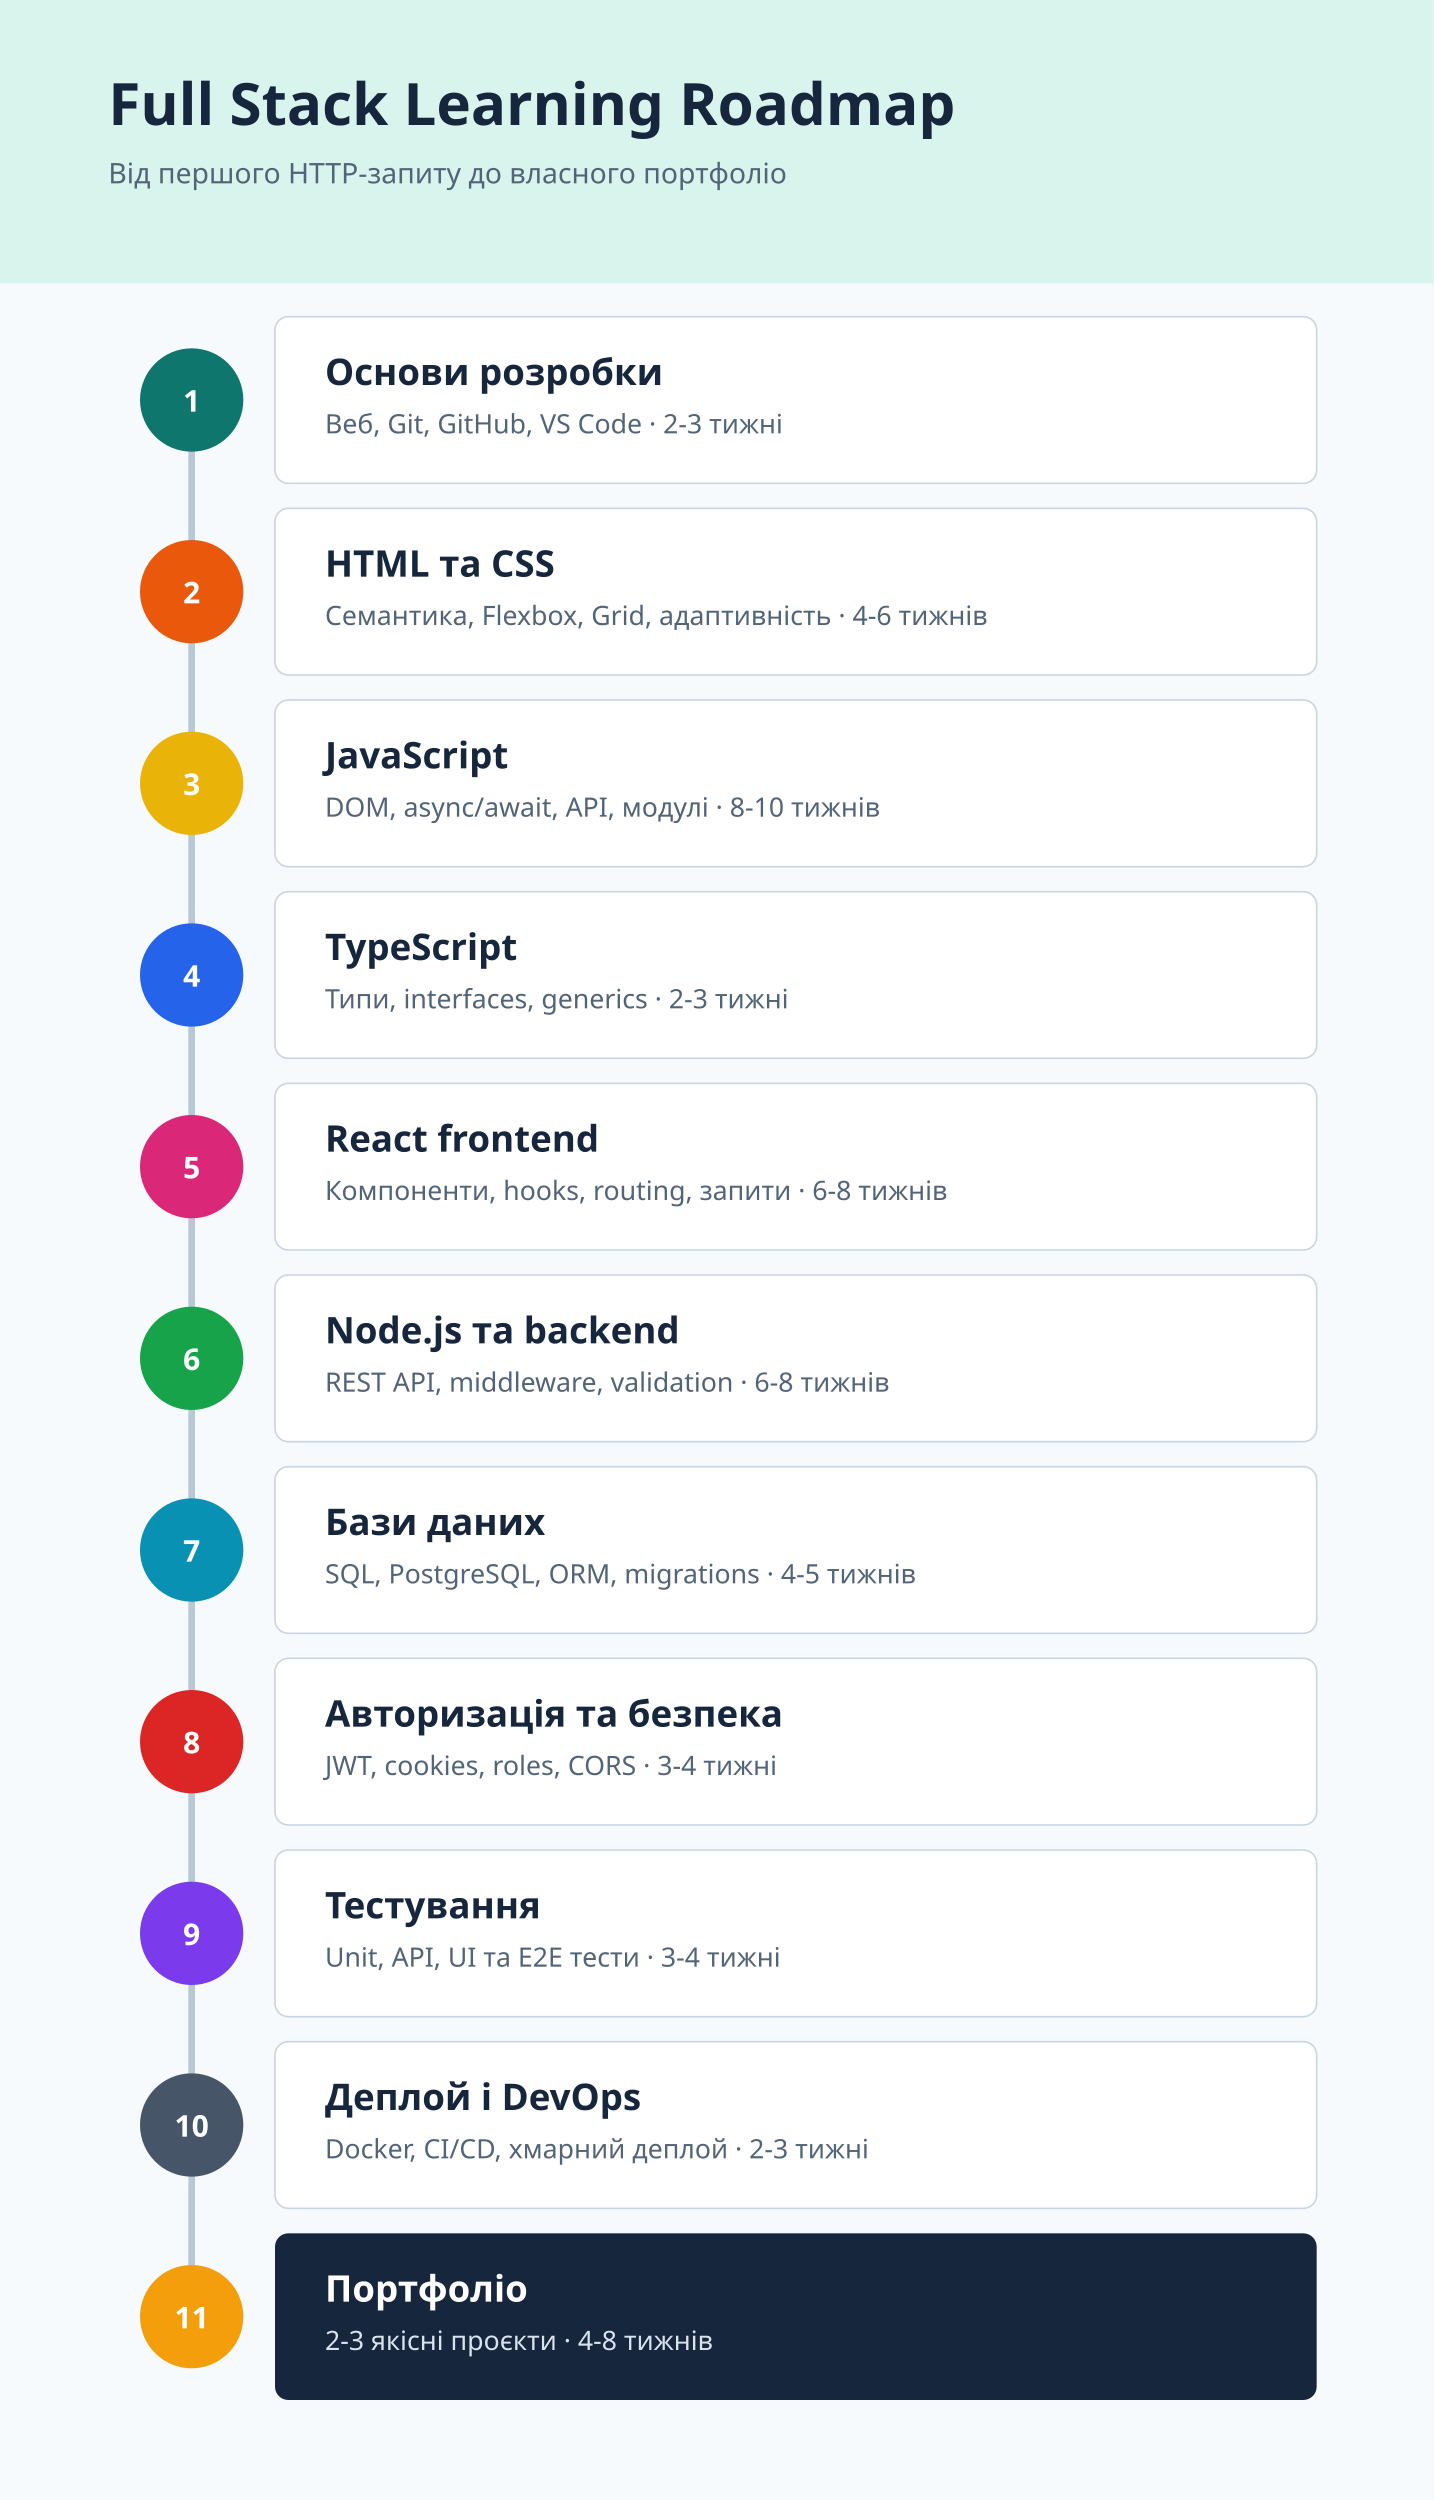
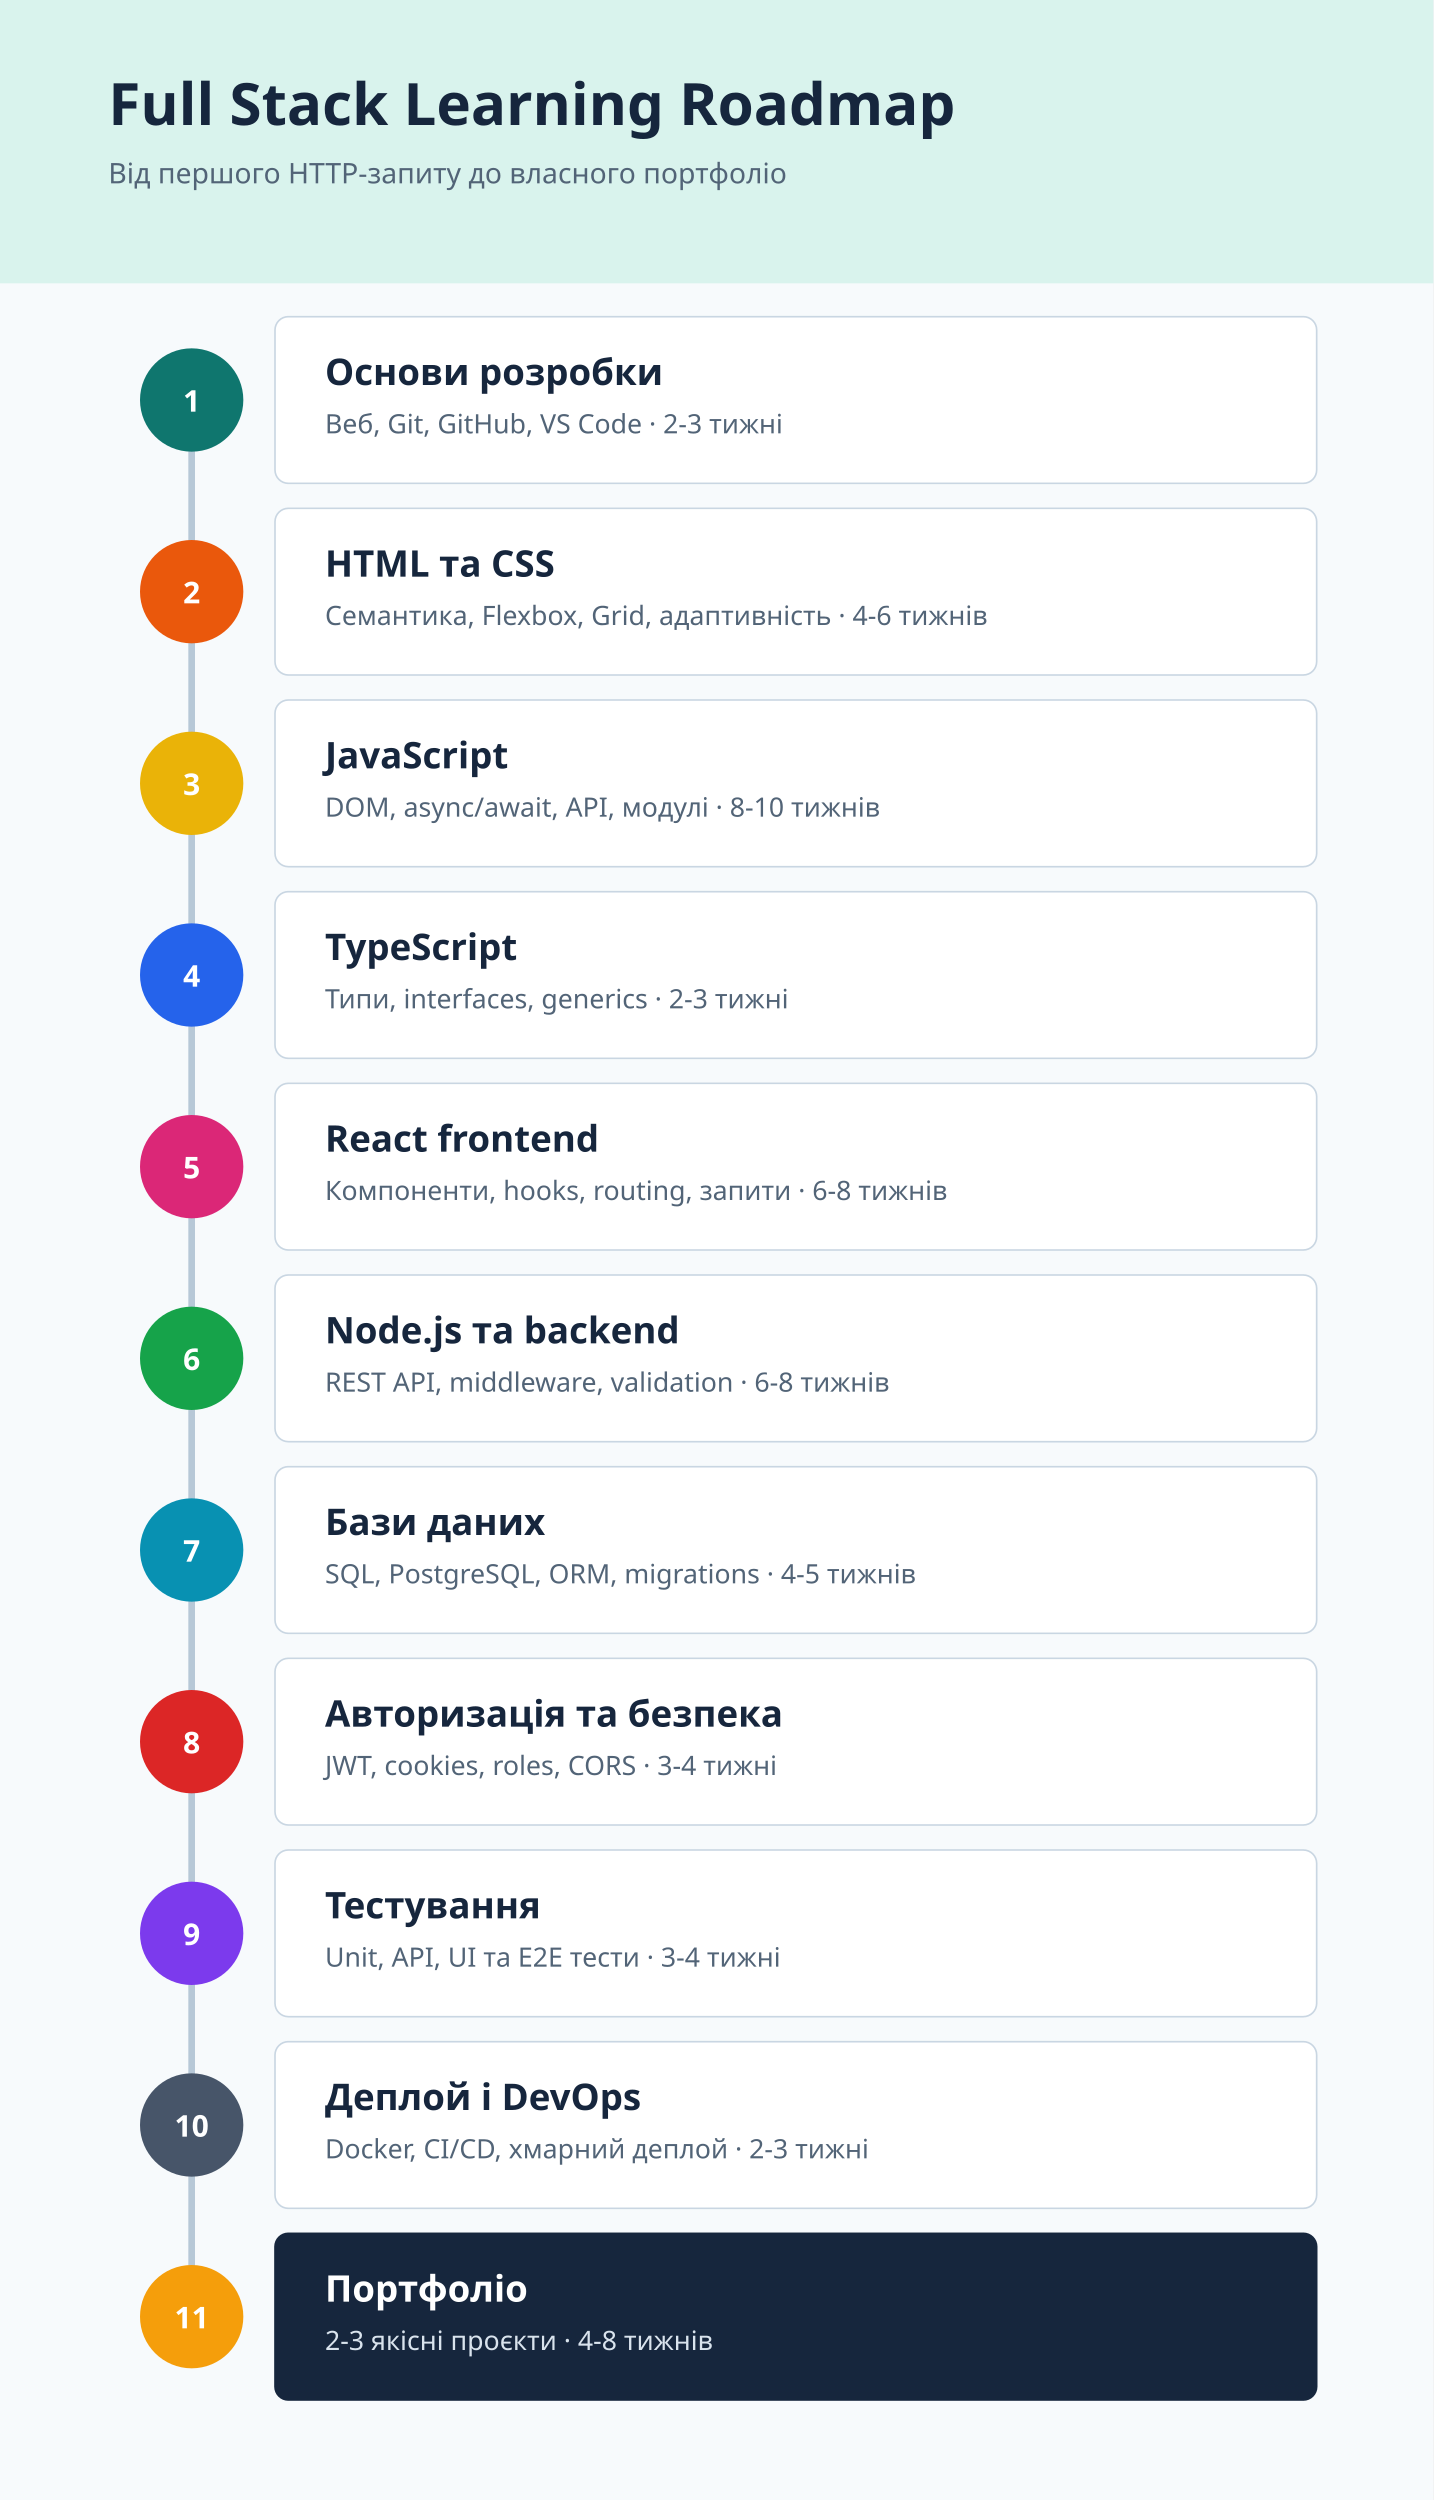
<svg xmlns="http://www.w3.org/2000/svg" width="860" height="1500" viewBox="0 0 860 1500" role="img" aria-labelledby="title desc">
  <style>
    .title { font: 700 35px sans-serif; fill: #16263d; }
    .subtitle { font: 400 17px sans-serif; fill: #526477; }
    .number { font: 700 18px sans-serif; fill: #ffffff; }
    .step { font: 700 22px sans-serif; fill: #16263d; }
    .detail { font: 400 16px sans-serif; fill: #526477; }
    .step-light { font: 700 22px sans-serif; fill: #ffffff; }
    .detail-light { font: 400 16px sans-serif; fill: #d9e3ed; }
    .line { stroke: #b7c8d7; stroke-width: 4; }
+     g &gt; rect { fill: #ffffff; stroke: #c9d6e2; }
+     g &gt; rect.final-card { fill: #16263d; stroke: #16263d; }
+     @media (prefers-color-scheme: dark) {
+       .canvas { fill: #101922; }
+       .banner { fill: #123f42; }
+       .title, .step { fill: #f1f5f9; }
+       .subtitle, .detail { fill: #b7c8d7; }
+       .line { stroke: #4a6176; }
+       g &gt; rect { fill: #1d2a38; stroke: #41566a; }
+       g &gt; rect.final-card { fill: #0f2437; stroke: #34536b; }
+     }
  </style>
-   <rect width="860" height="1500" fill="#f7fafc" />
-   <rect width="860" height="170" fill="#d9f3ed" />
+   <rect class="canvas" width="860" height="1500" fill="#f7fafc" />
+   <rect class="banner" width="860" height="170" fill="#d9f3ed" />
  <text x="65" y="75" class="title">Full Stack Learning Roadmap</text>
  <text x="65" y="110" class="subtitle">Від першого HTTP-запиту до власного портфоліо</text>
  <line x1="115" y1="220" x2="115" y2="1360" class="line" />
  <g transform="translate(65 190)">
    <circle cx="50" cy="50" r="31" fill="#0f766e" />
    <text x="50" y="57" text-anchor="middle" class="number">1</text>
    <rect x="100" width="625" height="100" rx="8" fill="#fff" stroke="#c9d6e2" />
    <text x="130" y="41" class="step">Основи розробки</text>
    <text x="130" y="70" class="detail">Веб, Git, GitHub, VS Code · 2-3 тижні</text>
  </g>
  <g transform="translate(65 305)">
    <circle cx="50" cy="50" r="31" fill="#ea580c" />
    <text x="50" y="57" text-anchor="middle" class="number">2</text>
    <rect x="100" width="625" height="100" rx="8" fill="#fff" stroke="#c9d6e2" />
    <text x="130" y="41" class="step">HTML та CSS</text>
    <text x="130" y="70" class="detail">Семантика, Flexbox, Grid, адаптивність · 4-6 тижнів</text>
  </g>
  <g transform="translate(65 420)">
    <circle cx="50" cy="50" r="31" fill="#eab308" />
    <text x="50" y="57" text-anchor="middle" class="number">3</text>
    <rect x="100" width="625" height="100" rx="8" fill="#fff" stroke="#c9d6e2" />
    <text x="130" y="41" class="step">JavaScript</text>
    <text x="130" y="70" class="detail">DOM, async/await, API, модулі · 8-10 тижнів</text>
  </g>
  <g transform="translate(65 535)">
    <circle cx="50" cy="50" r="31" fill="#2563eb" />
    <text x="50" y="57" text-anchor="middle" class="number">4</text>
    <rect x="100" width="625" height="100" rx="8" fill="#fff" stroke="#c9d6e2" />
    <text x="130" y="41" class="step">TypeScript</text>
    <text x="130" y="70" class="detail">Типи, interfaces, generics · 2-3 тижні</text>
  </g>
  <g transform="translate(65 650)">
    <circle cx="50" cy="50" r="31" fill="#db2777" />
    <text x="50" y="57" text-anchor="middle" class="number">5</text>
    <rect x="100" width="625" height="100" rx="8" fill="#fff" stroke="#c9d6e2" />
    <text x="130" y="41" class="step">React frontend</text>
    <text x="130" y="70" class="detail">Компоненти, hooks, routing, запити · 6-8 тижнів</text>
  </g>
  <g transform="translate(65 765)">
    <circle cx="50" cy="50" r="31" fill="#16a34a" />
    <text x="50" y="57" text-anchor="middle" class="number">6</text>
    <rect x="100" width="625" height="100" rx="8" fill="#fff" stroke="#c9d6e2" />
    <text x="130" y="41" class="step">Node.js та backend</text>
    <text x="130" y="70" class="detail">REST API, middleware, validation · 6-8 тижнів</text>
  </g>
  <g transform="translate(65 880)">
    <circle cx="50" cy="50" r="31" fill="#0891b2" />
    <text x="50" y="57" text-anchor="middle" class="number">7</text>
    <rect x="100" width="625" height="100" rx="8" fill="#fff" stroke="#c9d6e2" />
    <text x="130" y="41" class="step">Бази даних</text>
    <text x="130" y="70" class="detail">SQL, PostgreSQL, ORM, migrations · 4-5 тижнів</text>
  </g>
  <g transform="translate(65 995)">
    <circle cx="50" cy="50" r="31" fill="#dc2626" />
    <text x="50" y="57" text-anchor="middle" class="number">8</text>
    <rect x="100" width="625" height="100" rx="8" fill="#fff" stroke="#c9d6e2" />
    <text x="130" y="41" class="step">Авторизація та безпека</text>
    <text x="130" y="70" class="detail">JWT, cookies, roles, CORS · 3-4 тижні</text>
  </g>
  <g transform="translate(65 1110)">
    <circle cx="50" cy="50" r="31" fill="#7c3aed" />
    <text x="50" y="57" text-anchor="middle" class="number">9</text>
    <rect x="100" width="625" height="100" rx="8" fill="#fff" stroke="#c9d6e2" />
    <text x="130" y="41" class="step">Тестування</text>
    <text x="130" y="70" class="detail">Unit, API, UI та E2E тести · 3-4 тижні</text>
  </g>
  <g transform="translate(65 1225)">
    <circle cx="50" cy="50" r="31" fill="#475569" />
    <text x="50" y="57" text-anchor="middle" class="number">10</text>
    <rect x="100" width="625" height="100" rx="8" fill="#fff" stroke="#c9d6e2" />
    <text x="130" y="41" class="step">Деплой і DevOps</text>
    <text x="130" y="70" class="detail">Docker, CI/CD, хмарний деплой · 2-3 тижні</text>
  </g>
  <g transform="translate(65 1340)">
    <circle cx="50" cy="50" r="31" fill="#f59e0b" />
    <text x="50" y="57" text-anchor="middle" class="number">11</text>
-     <rect x="100" width="625" height="100" rx="8" fill="#16263d" />
+     <rect class="final-card" x="100" width="625" height="100" rx="8" fill="#16263d" />
    <text x="130" y="41" class="step-light">Портфоліо</text>
    <text x="130" y="70" class="detail-light">2-3 якісні проєкти · 4-8 тижнів</text>
  </g>
</svg>
